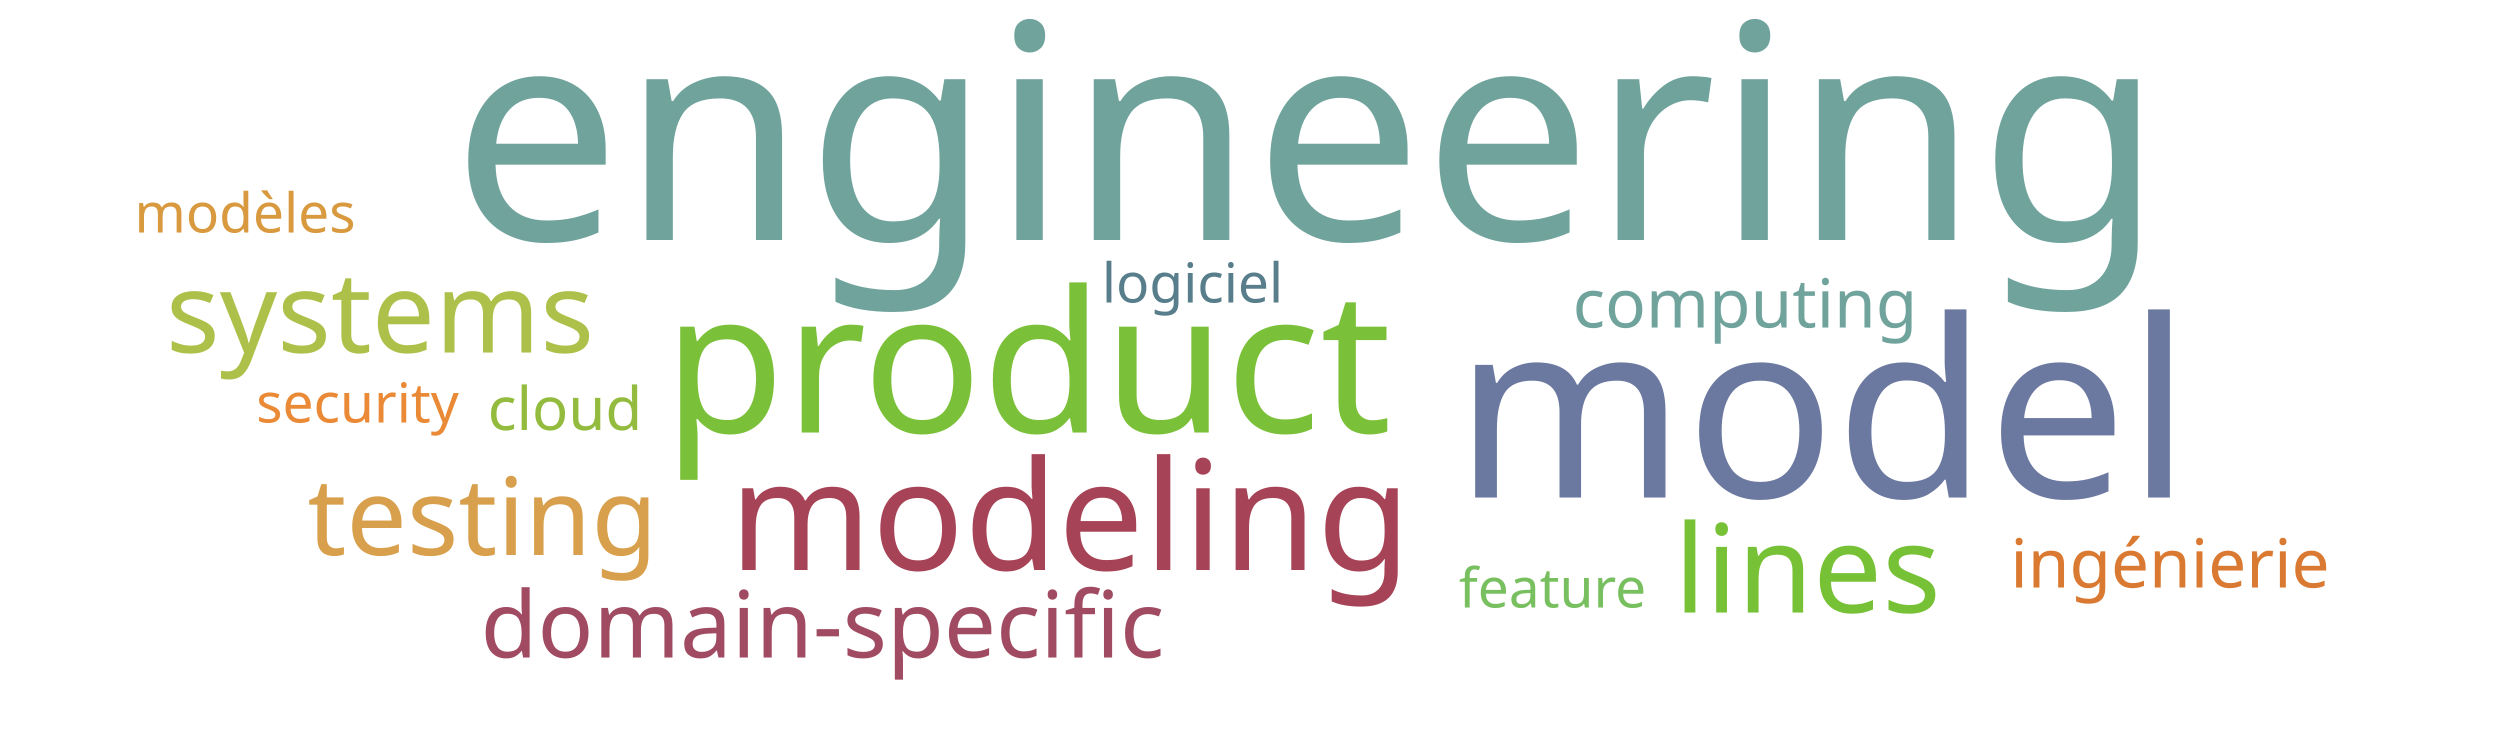
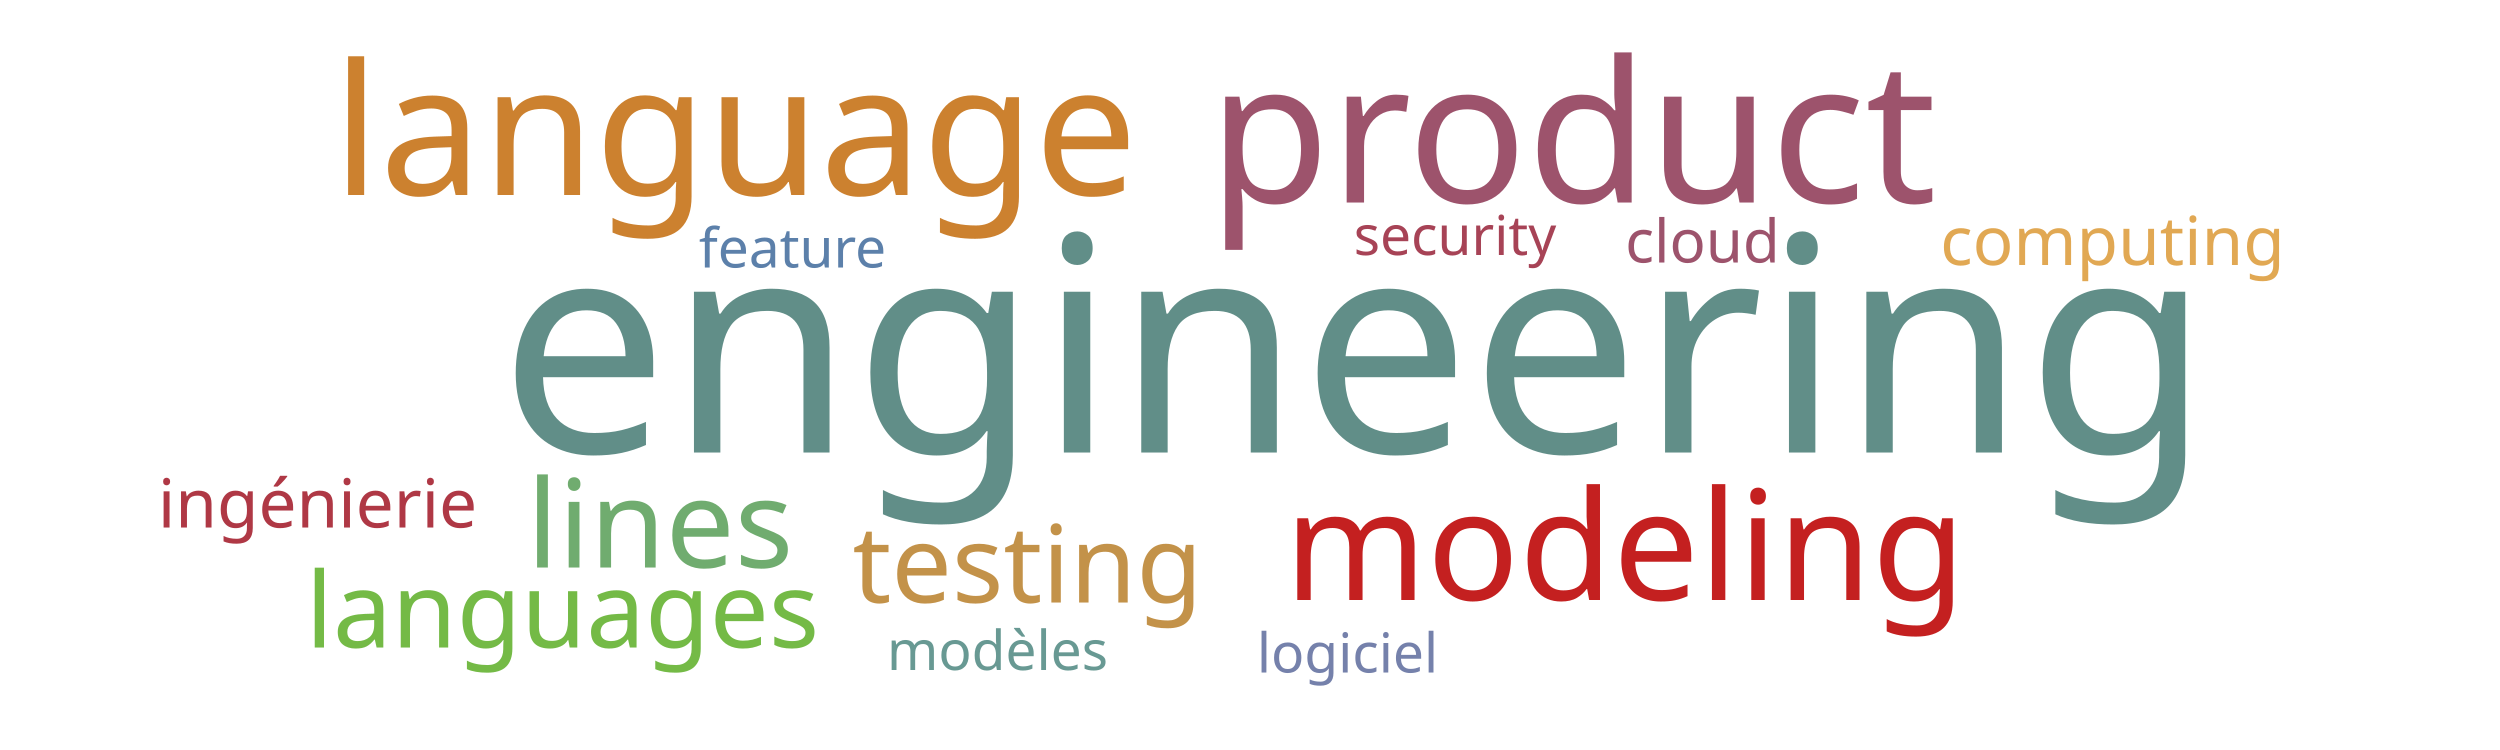
<svg xmlns="http://www.w3.org/2000/svg" width="1000" height="300">
  <g transform="translate(500, 150)">
-     <text text-anchor="middle" style="font-family: Impact; font-size: 120px; fill: #6fa39c" transform="translate(23,-54)rotate(0)">engineering</text>
-     <text text-anchor="middle" style="font-family: Impact; font-size: 99px; fill: #6b789f" transform="translate(229,49)rotate(0)">model</text>
-     <text text-anchor="middle" style="font-family: Impact; font-size: 79px; fill: #7bc039" transform="translate(-89,23)rotate(0)">product</text>
-     <text text-anchor="middle" style="font-family: Impact; font-size: 61px; fill: #a74356" transform="translate(-72,78)rotate(0)">modeling</text>
-     <text text-anchor="middle" style="font-family: Impact; font-size: 49px; fill: #76c135" transform="translate(223,95)rotate(0)">lines</text>
-     <text text-anchor="middle" style="font-family: Impact; font-size: 45px; fill: #adc14a" transform="translate(-348,-9)rotate(0)">systems</text>
-     <text text-anchor="middle" style="font-family: Impact; font-size: 43px; fill: #d8a04c" transform="translate(-307,72)rotate(0)">testing</text>
-     <text text-anchor="middle" style="font-family: Impact; font-size: 37px; fill: #a04b62" transform="translate(-171,113)rotate(0)">domain-specific</text>
-     <text text-anchor="middle" style="font-family: Impact; font-size: 27px; fill: #6fa39c" transform="translate(198,-19)rotate(0)">computing</text>
-     <text text-anchor="middle" style="font-family: Impact; font-size: 27px; fill: #da7931" transform="translate(368,85)rotate(0)">ingénierie</text>
-     <text text-anchor="middle" style="font-family: Impact; font-size: 24px; fill: #93bb3e" transform="translate(-274,22)rotate(0)">cloud</text>
-     <text text-anchor="middle" style="font-family: Impact; font-size: 22px; fill: #78c05f" transform="translate(121,93)rotate(0)">feature</text>
-     <text text-anchor="middle" style="font-family: Impact; font-size: 22px; fill: #ea8a37" transform="translate(-357,19)rotate(0)">security</text>
-     <text text-anchor="middle" style="font-family: Impact; font-size: 22px; fill: #587e8c" transform="translate(-23,-29)rotate(0)">logiciel</text>
-     <text text-anchor="middle" style="font-family: Impact; font-size: 22px; fill: #d8993f" transform="translate(-402,-57)rotate(0)">modèles</text>
+     <text text-anchor="middle" style="font-family: Impact; font-size: 120px; fill: #618e88" transform="translate(42,31)rotate(0)">engineering</text>
+     <text text-anchor="middle" style="font-family: Impact; font-size: 79px; fill: #9d536c" transform="translate(129,-69)rotate(0)">product</text>
+     <text text-anchor="middle" style="font-family: Impact; font-size: 73px; fill: #cc812f" transform="translate(-206,-72)rotate(0)">language</text>
+     <text text-anchor="middle" style="font-family: Impact; font-size: 61px; fill: #c42020" transform="translate(150,90)rotate(0)">modeling</text>
+     <text text-anchor="middle" style="font-family: Impact; font-size: 49px; fill: #70ac6f" transform="translate(-236,77)rotate(0)">lines</text>
+     <text text-anchor="middle" style="font-family: Impact; font-size: 43px; fill: #c39249" transform="translate(-89,91)rotate(0)">testing</text>
+     <text text-anchor="middle" style="font-family: Impact; font-size: 42px; fill: #74ba46" transform="translate(-275,109)rotate(0)">languages</text>
+     <text text-anchor="middle" style="font-family: Impact; font-size: 27px; fill: #e1a853" transform="translate(345,-44)rotate(0)">computing</text>
+     <text text-anchor="middle" style="font-family: Impact; font-size: 27px; fill: #af3845" transform="translate(-373,61)rotate(0)">ingénierie</text>
+     <text text-anchor="middle" style="font-family: Impact; font-size: 24px; fill: #9d536c" transform="translate(181,-45)rotate(0)">cloud</text>
+     <text text-anchor="middle" style="font-family: Impact; font-size: 22px; fill: #5c80aa" transform="translate(-183,-43)rotate(0)">feature</text>
+     <text text-anchor="middle" style="font-family: Impact; font-size: 22px; fill: #a74356" transform="translate(82,-48)rotate(0)">security</text>
+     <text text-anchor="middle" style="font-family: Impact; font-size: 22px; fill: #7581ab" transform="translate(39,119)rotate(0)">logiciel</text>
+     <text text-anchor="middle" style="font-family: Impact; font-size: 22px; fill: #689993" transform="translate(-101,118)rotate(0)">modèles</text>
  </g>
</svg>
